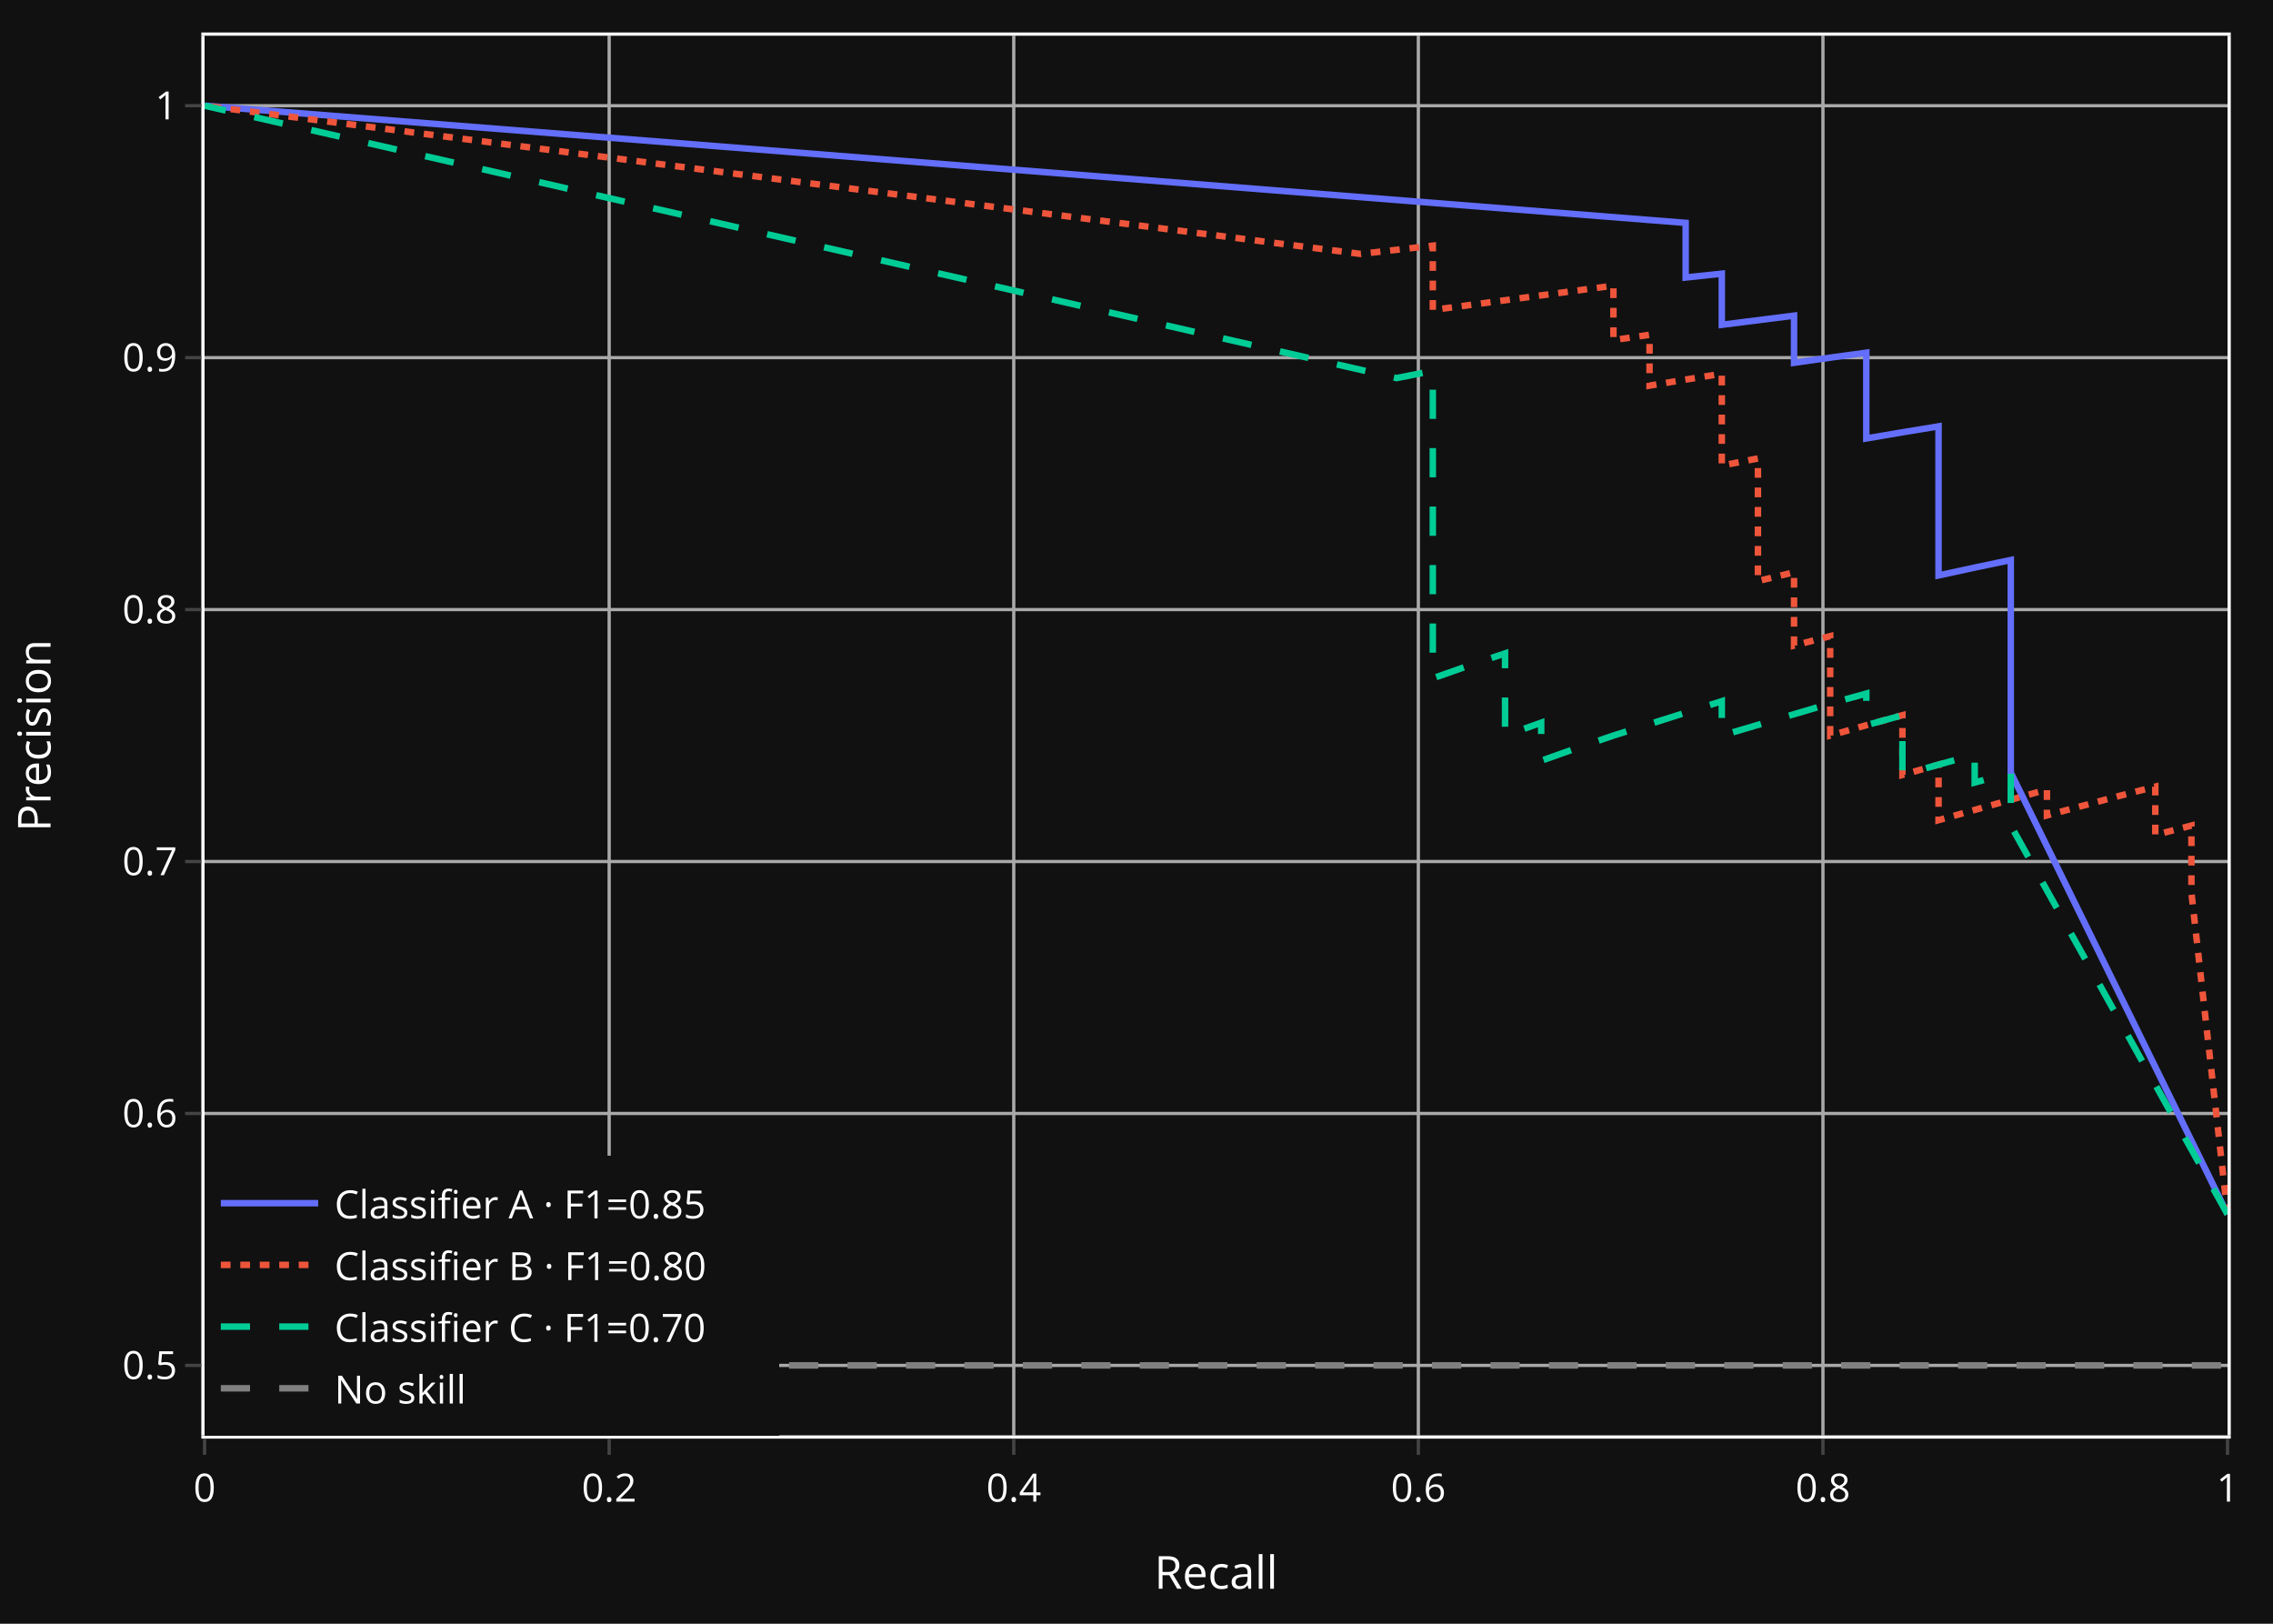
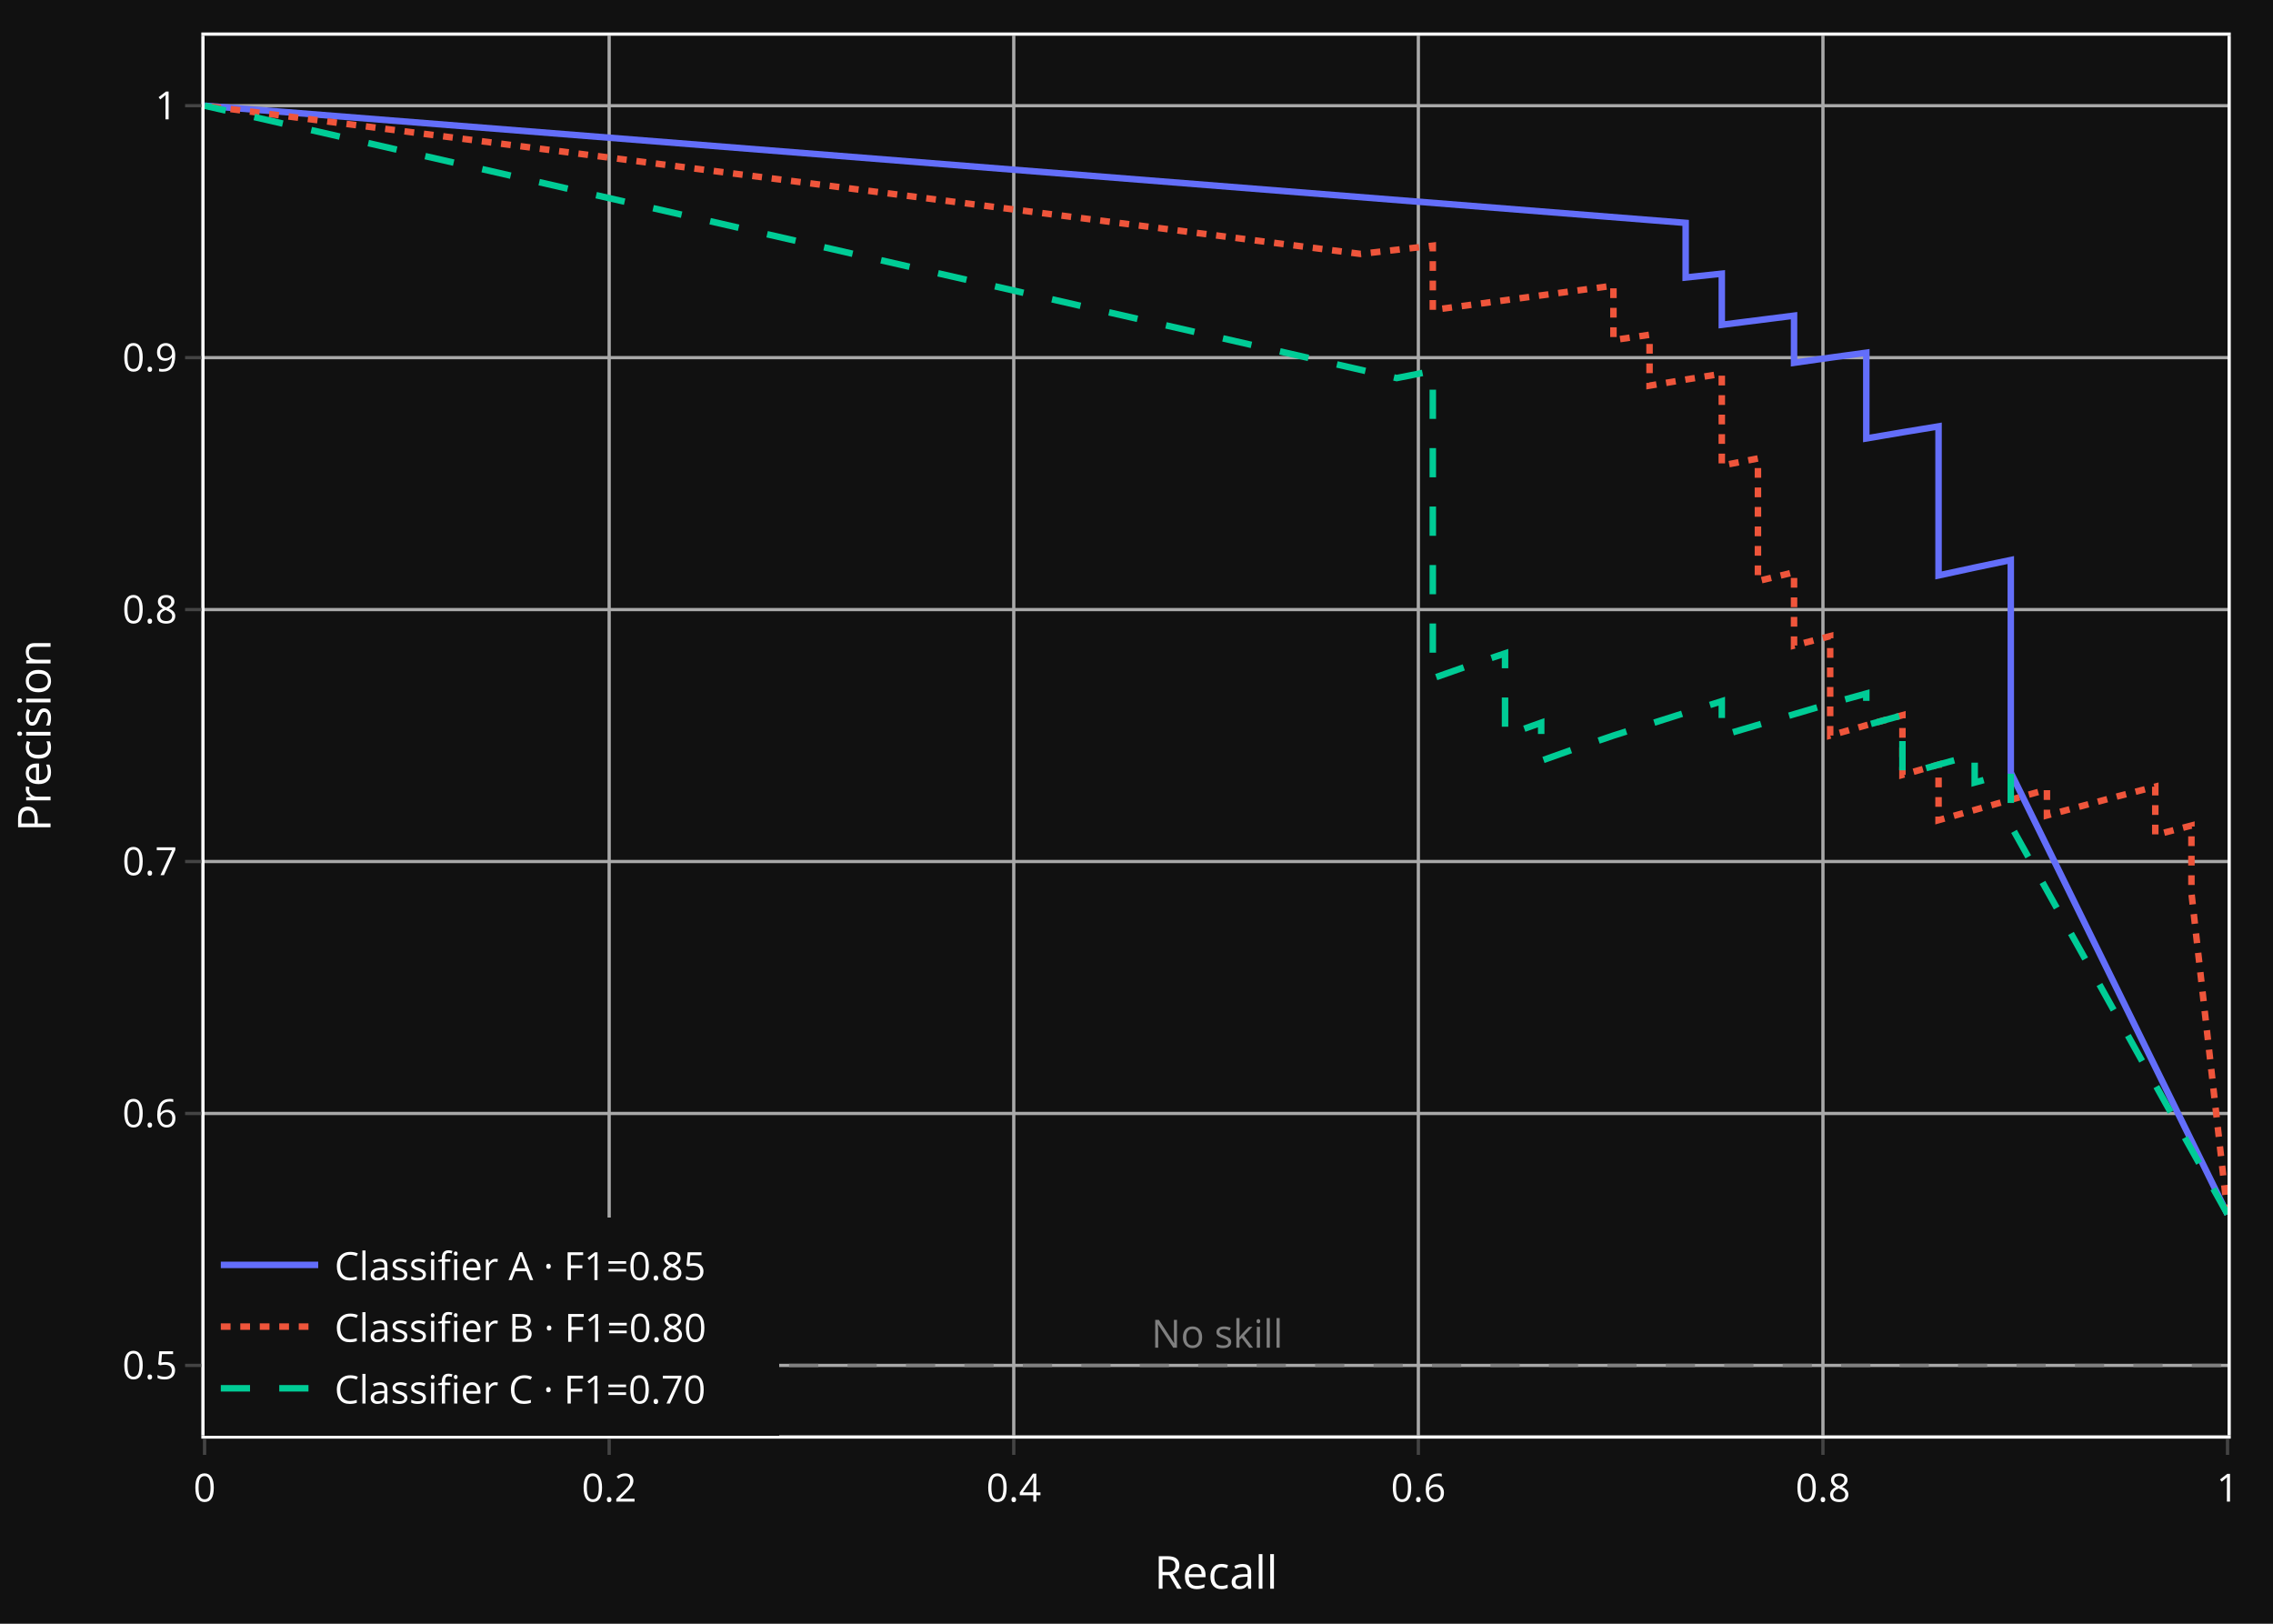
<svg xmlns="http://www.w3.org/2000/svg" class="main-svg" width="700" height="500" style="" viewBox="0 0 700 500">
  <rect x="0" y="0" width="700" height="500" style="fill: rgb(17, 17, 17); fill-opacity: 1;" />
-   <defs id="defs-c9d60f">
+   <defs id="defs-62048f">
    <g class="clips">
-       <clipPath id="clipc9d60fxyplot" class="plotclip">
+       <clipPath id="clip62048fxyplot" class="plotclip">
        <rect width="623" height="431" />
      </clipPath>
-       <clipPath class="axesclip" id="clipc9d60fx">
+       <clipPath class="axesclip" id="clip62048fx">
        <rect x="63" y="0" width="623" height="500" />
      </clipPath>
-       <clipPath class="axesclip" id="clipc9d60fy">
+       <clipPath class="axesclip" id="clip62048fy">
        <rect x="0" y="11" width="700" height="431" />
      </clipPath>
-       <clipPath class="axesclip" id="clipc9d60fxy">
+       <clipPath class="axesclip" id="clip62048fxy">
        <rect x="63" y="11" width="623" height="431" />
      </clipPath>
    </g>
    <g class="gradients" />
    <g class="patterns" />
  </defs>
  <g class="bglayer" />
  <g class="layer-below">
    <g class="imagelayer" />
    <g class="shapelayer" />
  </g>
  <g class="cartesianlayer">
    <g class="subplot xy">
      <g class="layer-subplot">
        <g class="shapelayer" />
        <g class="imagelayer" />
      </g>
      <g class="minor-gridlayer">
        <g class="x" />
        <g class="y" />
      </g>
      <g class="gridlayer">
        <g class="x">
          <path class="xgrid crisp" transform="translate(187.6,0)" d="M0,11v431" style="stroke: rgb(169, 169, 169); stroke-opacity: 1; stroke-width: 1px;" />
          <path class="xgrid crisp" transform="translate(312.2,0)" d="M0,11v431" style="stroke: rgb(169, 169, 169); stroke-opacity: 1; stroke-width: 1px;" />
          <path class="xgrid crisp" transform="translate(436.8,0)" d="M0,11v431" style="stroke: rgb(169, 169, 169); stroke-opacity: 1; stroke-width: 1px;" />
          <path class="xgrid crisp" transform="translate(561.4,0)" d="M0,11v431" style="stroke: rgb(169, 169, 169); stroke-opacity: 1; stroke-width: 1px;" />
        </g>
        <g class="y">
          <path class="ygrid crisp" transform="translate(0,420.45)" d="M63,0h623" style="stroke: rgb(169, 169, 169); stroke-opacity: 1; stroke-width: 1px;" />
          <path class="ygrid crisp" transform="translate(0,342.87)" d="M63,0h623" style="stroke: rgb(169, 169, 169); stroke-opacity: 1; stroke-width: 1px;" />
          <path class="ygrid crisp" transform="translate(0,265.29)" d="M63,0h623" style="stroke: rgb(169, 169, 169); stroke-opacity: 1; stroke-width: 1px;" />
          <path class="ygrid crisp" transform="translate(0,187.71)" d="M63,0h623" style="stroke: rgb(169, 169, 169); stroke-opacity: 1; stroke-width: 1px;" />
          <path class="ygrid crisp" transform="translate(0,110.13)" d="M63,0h623" style="stroke: rgb(169, 169, 169); stroke-opacity: 1; stroke-width: 1px;" />
          <path class="ygrid crisp" transform="translate(0,32.55)" d="M63,0h623" style="stroke: rgb(169, 169, 169); stroke-opacity: 1; stroke-width: 1px;" />
        </g>
      </g>
      <g class="zerolinelayer" />
      <g class="layer-between">
        <g class="shapelayer" />
        <g class="imagelayer" />
      </g>
      <path class="xlines-below" />
      <path class="ylines-below" />
      <g class="overlines-below" />
      <g class="xaxislayer-below" />
      <g class="yaxislayer-below" />
      <g class="overaxes-below" />
      <g class="overplot">
-         <g class="xy" transform="translate(63,11)" clip-path="url(#clipc9d60fxyplot)">
+         <g class="xy" transform="translate(63,11)" clip-path="url(#clip62048fxyplot)">
          <g class="scatterlayer mlayer">
-             <g class="trace scatter tracec57c1a" style="stroke-miterlimit: 2; opacity: 1;">
+             <g class="trace scatter trace992737" style="stroke-miterlimit: 2; opacity: 1;">
              <g class="fills" />
              <g class="errorbars" />
              <g class="lines">
                <path class="js-line" d="M623,362.9L556.25,226.91L556.25,218.39L556.25,161.45L545.13,163.78L534,166.19L534,155.31L534,120.29L522.88,122.12L511.75,124.01L511.75,111.07L511.75,97.61L500.63,99.13L489.5,100.71L489.5,86.2L467.25,89.01L467.25,73.27L456.12,74.45L456.12,57.63L0,21.55" style="vector-effect: none; fill: none; stroke: rgb(99, 110, 250); stroke-opacity: 1; stroke-width: 2px; opacity: 1;" />
              </g>
              <g class="points" />
              <g class="text" />
            </g>
-             <g class="trace scatter trace85ae0e" style="stroke-miterlimit: 2; opacity: 1;">
+             <g class="trace scatter traceb09e7a" style="stroke-miterlimit: 2; opacity: 1;">
              <g class="fills" />
              <g class="errorbars" />
              <g class="lines">
                <path class="js-line" d="M623,362.9L611.88,263.99L611.88,257.24L611.88,243.21L600.75,246.12L600.75,231.23L589.63,234.1L567.38,240.09L567.38,232.12L534,241.55L534,233.13L534,224.45L522.88,227.62L522.88,209.24L511.75,212.32L500.63,215.5L500.63,205.64L500.63,184.88L489.5,187.79L489.5,165.22L478.38,167.93L478.38,130.16L467.25,132.38L467.25,104.08L456.12,105.88L445,107.75L445,92.08L433.88,93.72L433.88,76.96L378.25,84.45L378.25,64.65L356,67.19L0,21.55" style="vector-effect: none; fill: none; stroke: rgb(239, 85, 59); stroke-opacity: 1; stroke-dasharray: 3px, 3px; stroke-width: 2px; opacity: 1;" />
              </g>
              <g class="points" />
              <g class="text" />
            </g>
-             <g class="trace scatter trace9c6c89" style="stroke-miterlimit: 2; opacity: 1;">
+             <g class="trace scatter tracee8b829" style="stroke-miterlimit: 2; opacity: 1;">
              <g class="fills" />
              <g class="errorbars" />
              <g class="lines">
                <path class="js-line" d="M623,362.9L556.25,243.21L556.25,235.18L556.25,226.91L545.13,229.97L545.13,221.38L534,224.45L522.88,227.62L522.88,218.58L522.88,209.24L511.75,212.32L511.75,202.57L500.63,205.64L467.25,215.5L467.25,204.92L433.88,215.5L422.75,219.3L411.63,223.26L411.63,211.54L400.5,215.5L400.5,203.12L400.5,190.2L389.38,193.95L378.25,197.87L378.25,183.93L378.25,103.21L367.13,105.42L0,21.55" style="vector-effect: none; fill: none; stroke: rgb(0, 204, 150); stroke-opacity: 1; stroke-dasharray: 9px, 9px; stroke-width: 2px; opacity: 1;" />
              </g>
              <g class="points" />
              <g class="text" />
            </g>
-             <g class="trace scatter tracea406ee" style="stroke-miterlimit: 2; opacity: 1;">
-               <g class="fills" />
-               <g class="errorbars" />
-               <g class="lines">
-                 <path class="js-line" d="M0,409.45L623,409.45" style="vector-effect: none; fill: none; stroke: rgb(128, 128, 128); stroke-opacity: 1; stroke-dasharray: 9px, 9px; stroke-width: 2px; opacity: 1;" />
+             <g class="trace scatter trace021257" style="stroke-miterlimit: 2; opacity: 1;">
+               <g class="fills" />
+               <g class="errorbars" />
+               <g class="lines">
+                 <path class="js-line" d="M0,409.45L623,409.45" style="vector-effect: none; fill: none; stroke: rgb(128, 128, 128); stroke-opacity: 1; stroke-dasharray: 9px, 9px; stroke-width: 1px; opacity: 1;" />
              </g>
              <g class="points" />
              <g class="text" />
            </g>
          </g>
        </g>
      </g>
      <path class="xlines-above crisp" d="M62,442.5H687M62,10.5H687" style="fill: none; stroke-width: 1px; stroke: rgb(255, 255, 255); stroke-opacity: 1;" />
      <path class="ylines-above crisp" d="M62.5,11V442M686.5,11V442" style="fill: none; stroke-width: 1px; stroke: rgb(255, 255, 255); stroke-opacity: 1;" />
      <g class="overlines-above" />
      <g class="xaxislayer-above">
        <path class="xtick ticks crisp" d="M0,443v5" transform="translate(63,0)" style="stroke: rgb(68, 68, 68); stroke-opacity: 1; stroke-width: 1px;" />
        <path class="xtick ticks crisp" d="M0,443v5" transform="translate(187.6,0)" style="stroke: rgb(68, 68, 68); stroke-opacity: 1; stroke-width: 1px;" />
        <path class="xtick ticks crisp" d="M0,443v5" transform="translate(312.2,0)" style="stroke: rgb(68, 68, 68); stroke-opacity: 1; stroke-width: 1px;" />
        <path class="xtick ticks crisp" d="M0,443v5" transform="translate(436.8,0)" style="stroke: rgb(68, 68, 68); stroke-opacity: 1; stroke-width: 1px;" />
        <path class="xtick ticks crisp" d="M0,443v5" transform="translate(561.4,0)" style="stroke: rgb(68, 68, 68); stroke-opacity: 1; stroke-width: 1px;" />
        <path class="xtick ticks crisp" d="M0,443v5" transform="translate(686,0)" style="stroke: rgb(68, 68, 68); stroke-opacity: 1; stroke-width: 1px;" />
        <g class="xtick">
          <text text-anchor="middle" x="0" y="462.4" transform="translate(63,0)" style="font-family: 'Open Sans', verdana, arial, sans-serif; font-size: 12px; fill: rgb(255, 255, 255); fill-opacity: 1; white-space: pre; opacity: 1;">0</text>
        </g>
        <g class="xtick">
          <text text-anchor="middle" x="0" y="462.4" style="font-family: 'Open Sans', verdana, arial, sans-serif; font-size: 12px; fill: rgb(255, 255, 255); fill-opacity: 1; white-space: pre; opacity: 1;" transform="translate(187.6,0)">0.2</text>
        </g>
        <g class="xtick">
          <text text-anchor="middle" x="0" y="462.4" style="font-family: 'Open Sans', verdana, arial, sans-serif; font-size: 12px; fill: rgb(255, 255, 255); fill-opacity: 1; white-space: pre; opacity: 1;" transform="translate(312.2,0)">0.4</text>
        </g>
        <g class="xtick">
          <text text-anchor="middle" x="0" y="462.4" style="font-family: 'Open Sans', verdana, arial, sans-serif; font-size: 12px; fill: rgb(255, 255, 255); fill-opacity: 1; white-space: pre; opacity: 1;" transform="translate(436.8,0)">0.6</text>
        </g>
        <g class="xtick">
          <text text-anchor="middle" x="0" y="462.4" style="font-family: 'Open Sans', verdana, arial, sans-serif; font-size: 12px; fill: rgb(255, 255, 255); fill-opacity: 1; white-space: pre; opacity: 1;" transform="translate(561.4,0)">0.8</text>
        </g>
        <g class="xtick">
          <text text-anchor="middle" x="0" y="462.4" style="font-family: 'Open Sans', verdana, arial, sans-serif; font-size: 12px; fill: rgb(255, 255, 255); fill-opacity: 1; white-space: pre; opacity: 1;" transform="translate(686,0)">1</text>
        </g>
      </g>
      <g class="yaxislayer-above">
        <path class="ytick ticks crisp" d="M62,0h-5" transform="translate(0,420.45)" style="stroke: rgb(68, 68, 68); stroke-opacity: 1; stroke-width: 1px;" />
        <path class="ytick ticks crisp" d="M62,0h-5" transform="translate(0,342.87)" style="stroke: rgb(68, 68, 68); stroke-opacity: 1; stroke-width: 1px;" />
        <path class="ytick ticks crisp" d="M62,0h-5" transform="translate(0,265.29)" style="stroke: rgb(68, 68, 68); stroke-opacity: 1; stroke-width: 1px;" />
        <path class="ytick ticks crisp" d="M62,0h-5" transform="translate(0,187.71)" style="stroke: rgb(68, 68, 68); stroke-opacity: 1; stroke-width: 1px;" />
        <path class="ytick ticks crisp" d="M62,0h-5" transform="translate(0,110.13)" style="stroke: rgb(68, 68, 68); stroke-opacity: 1; stroke-width: 1px;" />
        <path class="ytick ticks crisp" d="M62,0h-5" transform="translate(0,32.55)" style="stroke: rgb(68, 68, 68); stroke-opacity: 1; stroke-width: 1px;" />
        <g class="ytick">
          <text text-anchor="end" x="54.6" y="4.2" transform="translate(0,420.45)" style="font-family: 'Open Sans', verdana, arial, sans-serif; font-size: 12px; fill: rgb(255, 255, 255); fill-opacity: 1; white-space: pre; opacity: 1;">0.5</text>
        </g>
        <g class="ytick">
          <text text-anchor="end" x="54.6" y="4.2" style="font-family: 'Open Sans', verdana, arial, sans-serif; font-size: 12px; fill: rgb(255, 255, 255); fill-opacity: 1; white-space: pre; opacity: 1;" transform="translate(0,342.87)">0.6</text>
        </g>
        <g class="ytick">
          <text text-anchor="end" x="54.6" y="4.2" style="font-family: 'Open Sans', verdana, arial, sans-serif; font-size: 12px; fill: rgb(255, 255, 255); fill-opacity: 1; white-space: pre; opacity: 1;" transform="translate(0,265.29)">0.7</text>
        </g>
        <g class="ytick">
          <text text-anchor="end" x="54.6" y="4.2" style="font-family: 'Open Sans', verdana, arial, sans-serif; font-size: 12px; fill: rgb(255, 255, 255); fill-opacity: 1; white-space: pre; opacity: 1;" transform="translate(0,187.71)">0.8</text>
        </g>
        <g class="ytick">
          <text text-anchor="end" x="54.6" y="4.2" style="font-family: 'Open Sans', verdana, arial, sans-serif; font-size: 12px; fill: rgb(255, 255, 255); fill-opacity: 1; white-space: pre; opacity: 1;" transform="translate(0,110.13)">0.9</text>
        </g>
        <g class="ytick">
          <text text-anchor="end" x="54.6" y="4.2" style="font-family: 'Open Sans', verdana, arial, sans-serif; font-size: 12px; fill: rgb(255, 255, 255); fill-opacity: 1; white-space: pre; opacity: 1;" transform="translate(0,32.55)">1</text>
        </g>
      </g>
      <g class="overaxes-above" />
    </g>
  </g>
  <g class="polarlayer" />
  <g class="smithlayer" />
  <g class="ternarylayer" />
  <g class="geolayer" />
  <g class="funnelarealayer" />
  <g class="pielayer" />
  <g class="iciclelayer" />
  <g class="treemaplayer" />
  <g class="sunburstlayer" />
  <g class="glimages" />
-   <defs id="topdefs-c9d60f">
+   <defs id="topdefs-62048f">
    <g class="clips" />
-     <clipPath id="legendc9d60f">
-       <rect width="177" height="86" x="0" y="0" />
+     <clipPath id="legend62048f">
+       <rect width="177" height="67" x="0" y="0" />
    </clipPath>
  </defs>
  <g class="layer-above">
    <g class="imagelayer" />
    <g class="shapelayer" />
  </g>
  <g class="infolayer">
-     <g class="legend" pointer-events="all" transform="translate(63,356)">
-       <rect class="bg" shape-rendering="crispEdges" style="stroke: rgb(68, 68, 68); stroke-opacity: 1; fill: rgb(17, 17, 17); fill-opacity: 1; stroke-width: 0px;" width="177" height="86" x="0" y="0" />
-       <g class="scrollbox" transform="" clip-path="url(#legendc9d60f)">
+     <g class="legend" pointer-events="all" transform="translate(63,375)">
+       <rect class="bg" shape-rendering="crispEdges" width="177" height="67" x="0" y="0" style="stroke: rgb(68, 68, 68); stroke-opacity: 1; fill: rgb(17, 17, 17); fill-opacity: 1; stroke-width: 0px;" />
+       <g class="scrollbox" transform="" clip-path="url(#legend62048f)">
        <g class="groups">
          <g class="traces" transform="translate(0,14.5)" style="opacity: 1;">
            <text class="legendtext" text-anchor="start" x="40" y="4.68" style="font-family: 'Open Sans', verdana, arial, sans-serif; font-size: 12px; fill: rgb(255, 255, 255); fill-opacity: 1; white-space: pre;">Classifier A · F1=0.85</text>
            <g class="layers" style="opacity: 1;">
              <g class="legendfill" />
              <g class="legendlines">
                <path class="js-line" d="M5,0h30" style="fill: none; stroke: rgb(99, 110, 250); stroke-opacity: 1; stroke-width: 2px;" />
              </g>
              <g class="legendsymbols">
                <g class="legendpoints" />
              </g>
            </g>
            <rect class="legendtoggle" x="0" y="-9.5" width="171.469" height="19" style="fill: rgb(0, 0, 0); fill-opacity: 0;" />
          </g>
          <g class="traces" transform="translate(0,33.5)" style="opacity: 1;">
            <text class="legendtext" text-anchor="start" x="40" y="4.68" style="font-family: 'Open Sans', verdana, arial, sans-serif; font-size: 12px; fill: rgb(255, 255, 255); fill-opacity: 1; white-space: pre;">Classifier B · F1=0.80</text>
            <g class="layers" style="opacity: 1;">
              <g class="legendfill" />
              <g class="legendlines">
                <path class="js-line" d="M5,0h30" style="fill: none; stroke: rgb(239, 85, 59); stroke-opacity: 1; stroke-dasharray: 3px, 3px; stroke-width: 2px;" />
              </g>
              <g class="legendsymbols">
                <g class="legendpoints" />
              </g>
            </g>
            <rect class="legendtoggle" x="0" y="-9.5" width="171.469" height="19" style="fill: rgb(0, 0, 0); fill-opacity: 0;" />
          </g>
          <g class="traces" transform="translate(0,52.5)" style="opacity: 1;">
            <text class="legendtext" text-anchor="start" x="40" y="4.68" style="font-family: 'Open Sans', verdana, arial, sans-serif; font-size: 12px; fill: rgb(255, 255, 255); fill-opacity: 1; white-space: pre;">Classifier C · F1=0.70</text>
            <g class="layers" style="opacity: 1;">
              <g class="legendfill" />
              <g class="legendlines">
                <path class="js-line" d="M5,0h30" style="fill: none; stroke: rgb(0, 204, 150); stroke-opacity: 1; stroke-dasharray: 9px, 9px; stroke-width: 2px;" />
              </g>
              <g class="legendsymbols">
                <g class="legendpoints" />
              </g>
            </g>
            <rect class="legendtoggle" x="0" y="-9.5" width="171.469" height="19" style="fill: rgb(0, 0, 0); fill-opacity: 0;" />
          </g>
-           <g class="traces" transform="translate(0,71.5)" style="opacity: 1;">
-             <text class="legendtext" text-anchor="start" x="40" y="4.68" style="font-family: 'Open Sans', verdana, arial, sans-serif; font-size: 12px; fill: rgb(255, 255, 255); fill-opacity: 1; white-space: pre;">No skill</text>
-             <g class="layers" style="opacity: 1;">
-               <g class="legendfill" />
-               <g class="legendlines">
-                 <path class="js-line" d="M5,0h30" style="fill: none; stroke: rgb(128, 128, 128); stroke-opacity: 1; stroke-dasharray: 9px, 9px; stroke-width: 2px;" />
-               </g>
-               <g class="legendsymbols">
-                 <g class="legendpoints" />
-               </g>
-             </g>
-             <rect class="legendtoggle" x="0" y="-9.5" width="171.469" height="19" style="fill: rgb(0, 0, 0); fill-opacity: 0;" />
-           </g>
-         </g>
-       </g>
-       <rect class="scrollbar" rx="20" ry="3" width="0" height="0" style="fill: rgb(128, 139, 164); fill-opacity: 1;" x="0" y="0" />
+         </g>
+       </g>
+       <rect class="scrollbar" rx="20" ry="3" width="0" height="0" x="0" y="0" style="fill: rgb(128, 139, 164); fill-opacity: 1;" />
    </g>
    <g class="g-gtitle" />
    <g class="g-xtitle">
      <text class="xtitle" x="374.5" y="489.206" text-anchor="middle" style="opacity: 1; font-family: 'Open Sans', verdana, arial, sans-serif; font-size: 14px; fill: rgb(255, 255, 255); fill-opacity: 1; white-space: pre;">Recall</text>
    </g>
    <g class="g-ytitle">
      <text class="ytitle" transform="rotate(-90,15.56875,226.5)" x="15.569" y="226.5" text-anchor="middle" style="opacity: 1; font-family: 'Open Sans', verdana, arial, sans-serif; font-size: 14px; fill: rgb(255, 255, 255); fill-opacity: 1; white-space: pre;">Precision</text>
    </g>
+     <g class="annotation" data-index="0" style="opacity: 1;">
+       <g class="annotation-text-g" transform="rotate(0,374.5,410.45)">
+         <g class="cursor-pointer" transform="translate(351,401)">
+           <rect class="bg" x="0.5" y="0.5" width="47" height="18" style="stroke-width: 1px; stroke: rgb(0, 0, 0); stroke-opacity: 0; fill: rgb(0, 0, 0); fill-opacity: 0;" />
+           <text class="annotation-text" text-anchor="middle" x="23.859" y="14" style="font-family: 'Open Sans', verdana, arial, sans-serif; font-size: 12px; fill: rgb(128, 128, 128); fill-opacity: 1; white-space: pre;">No skill</text>
+         </g>
+       </g>
+     </g>
  </g>
</svg>
